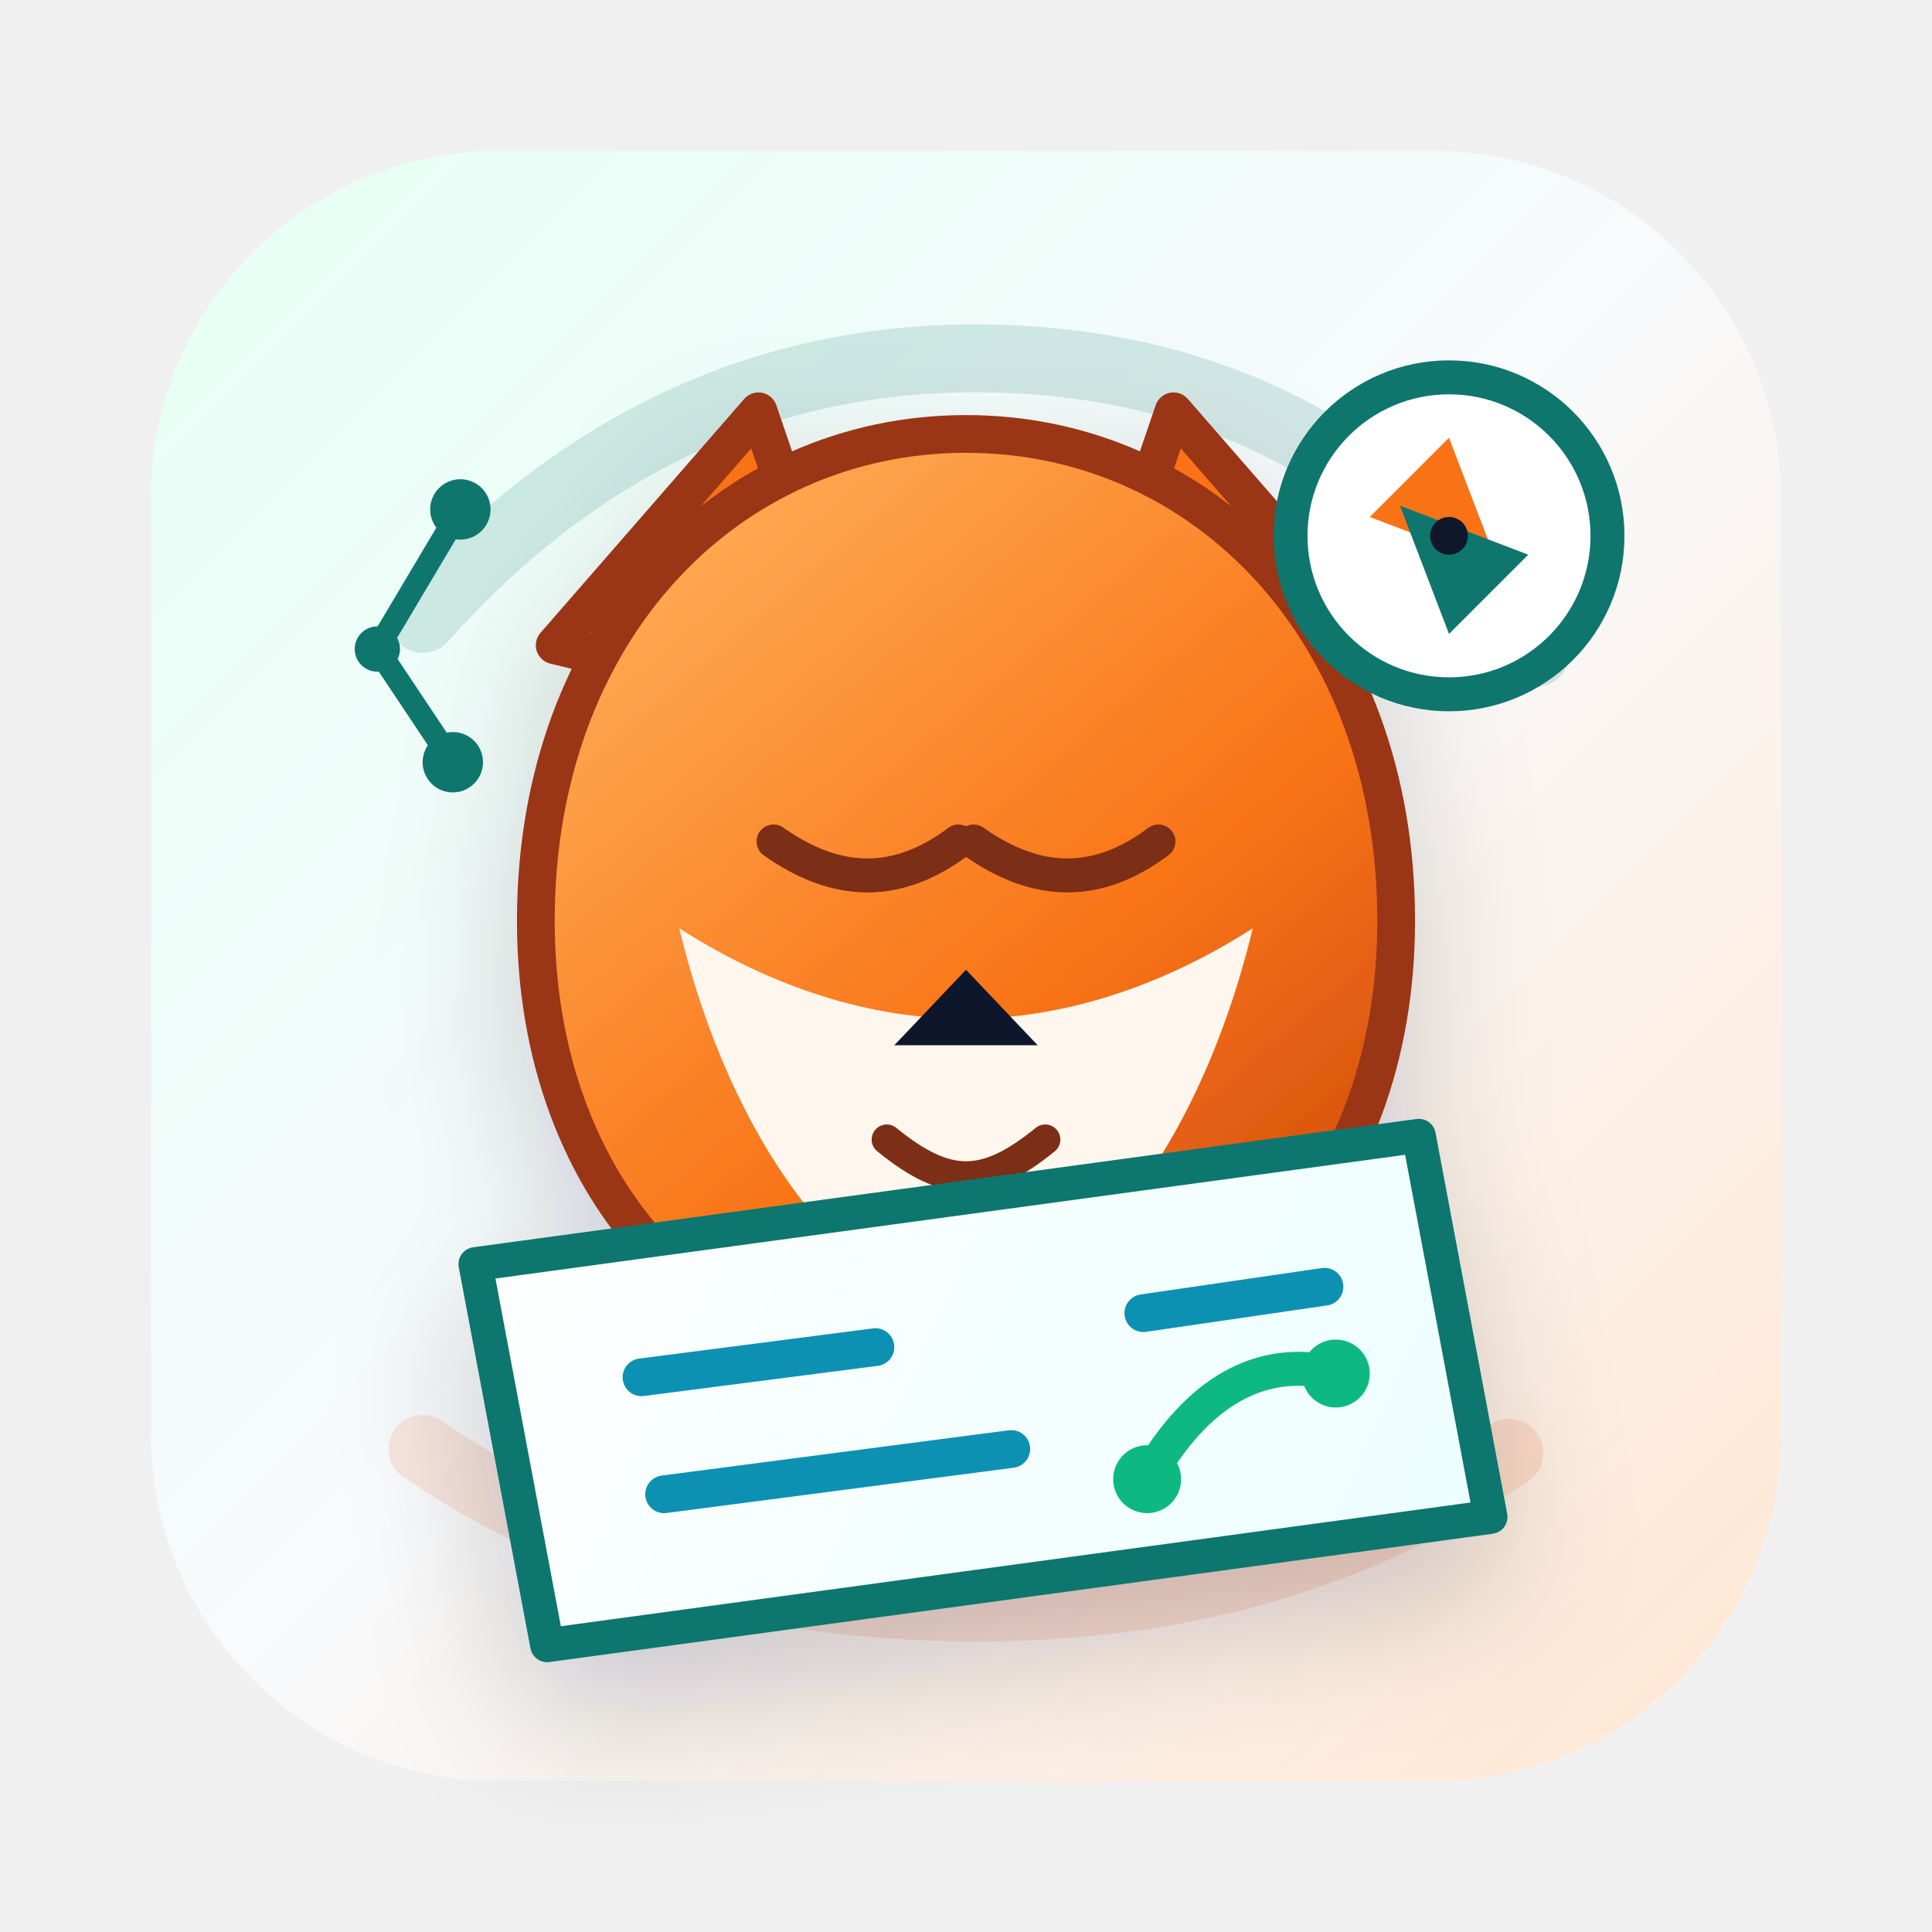
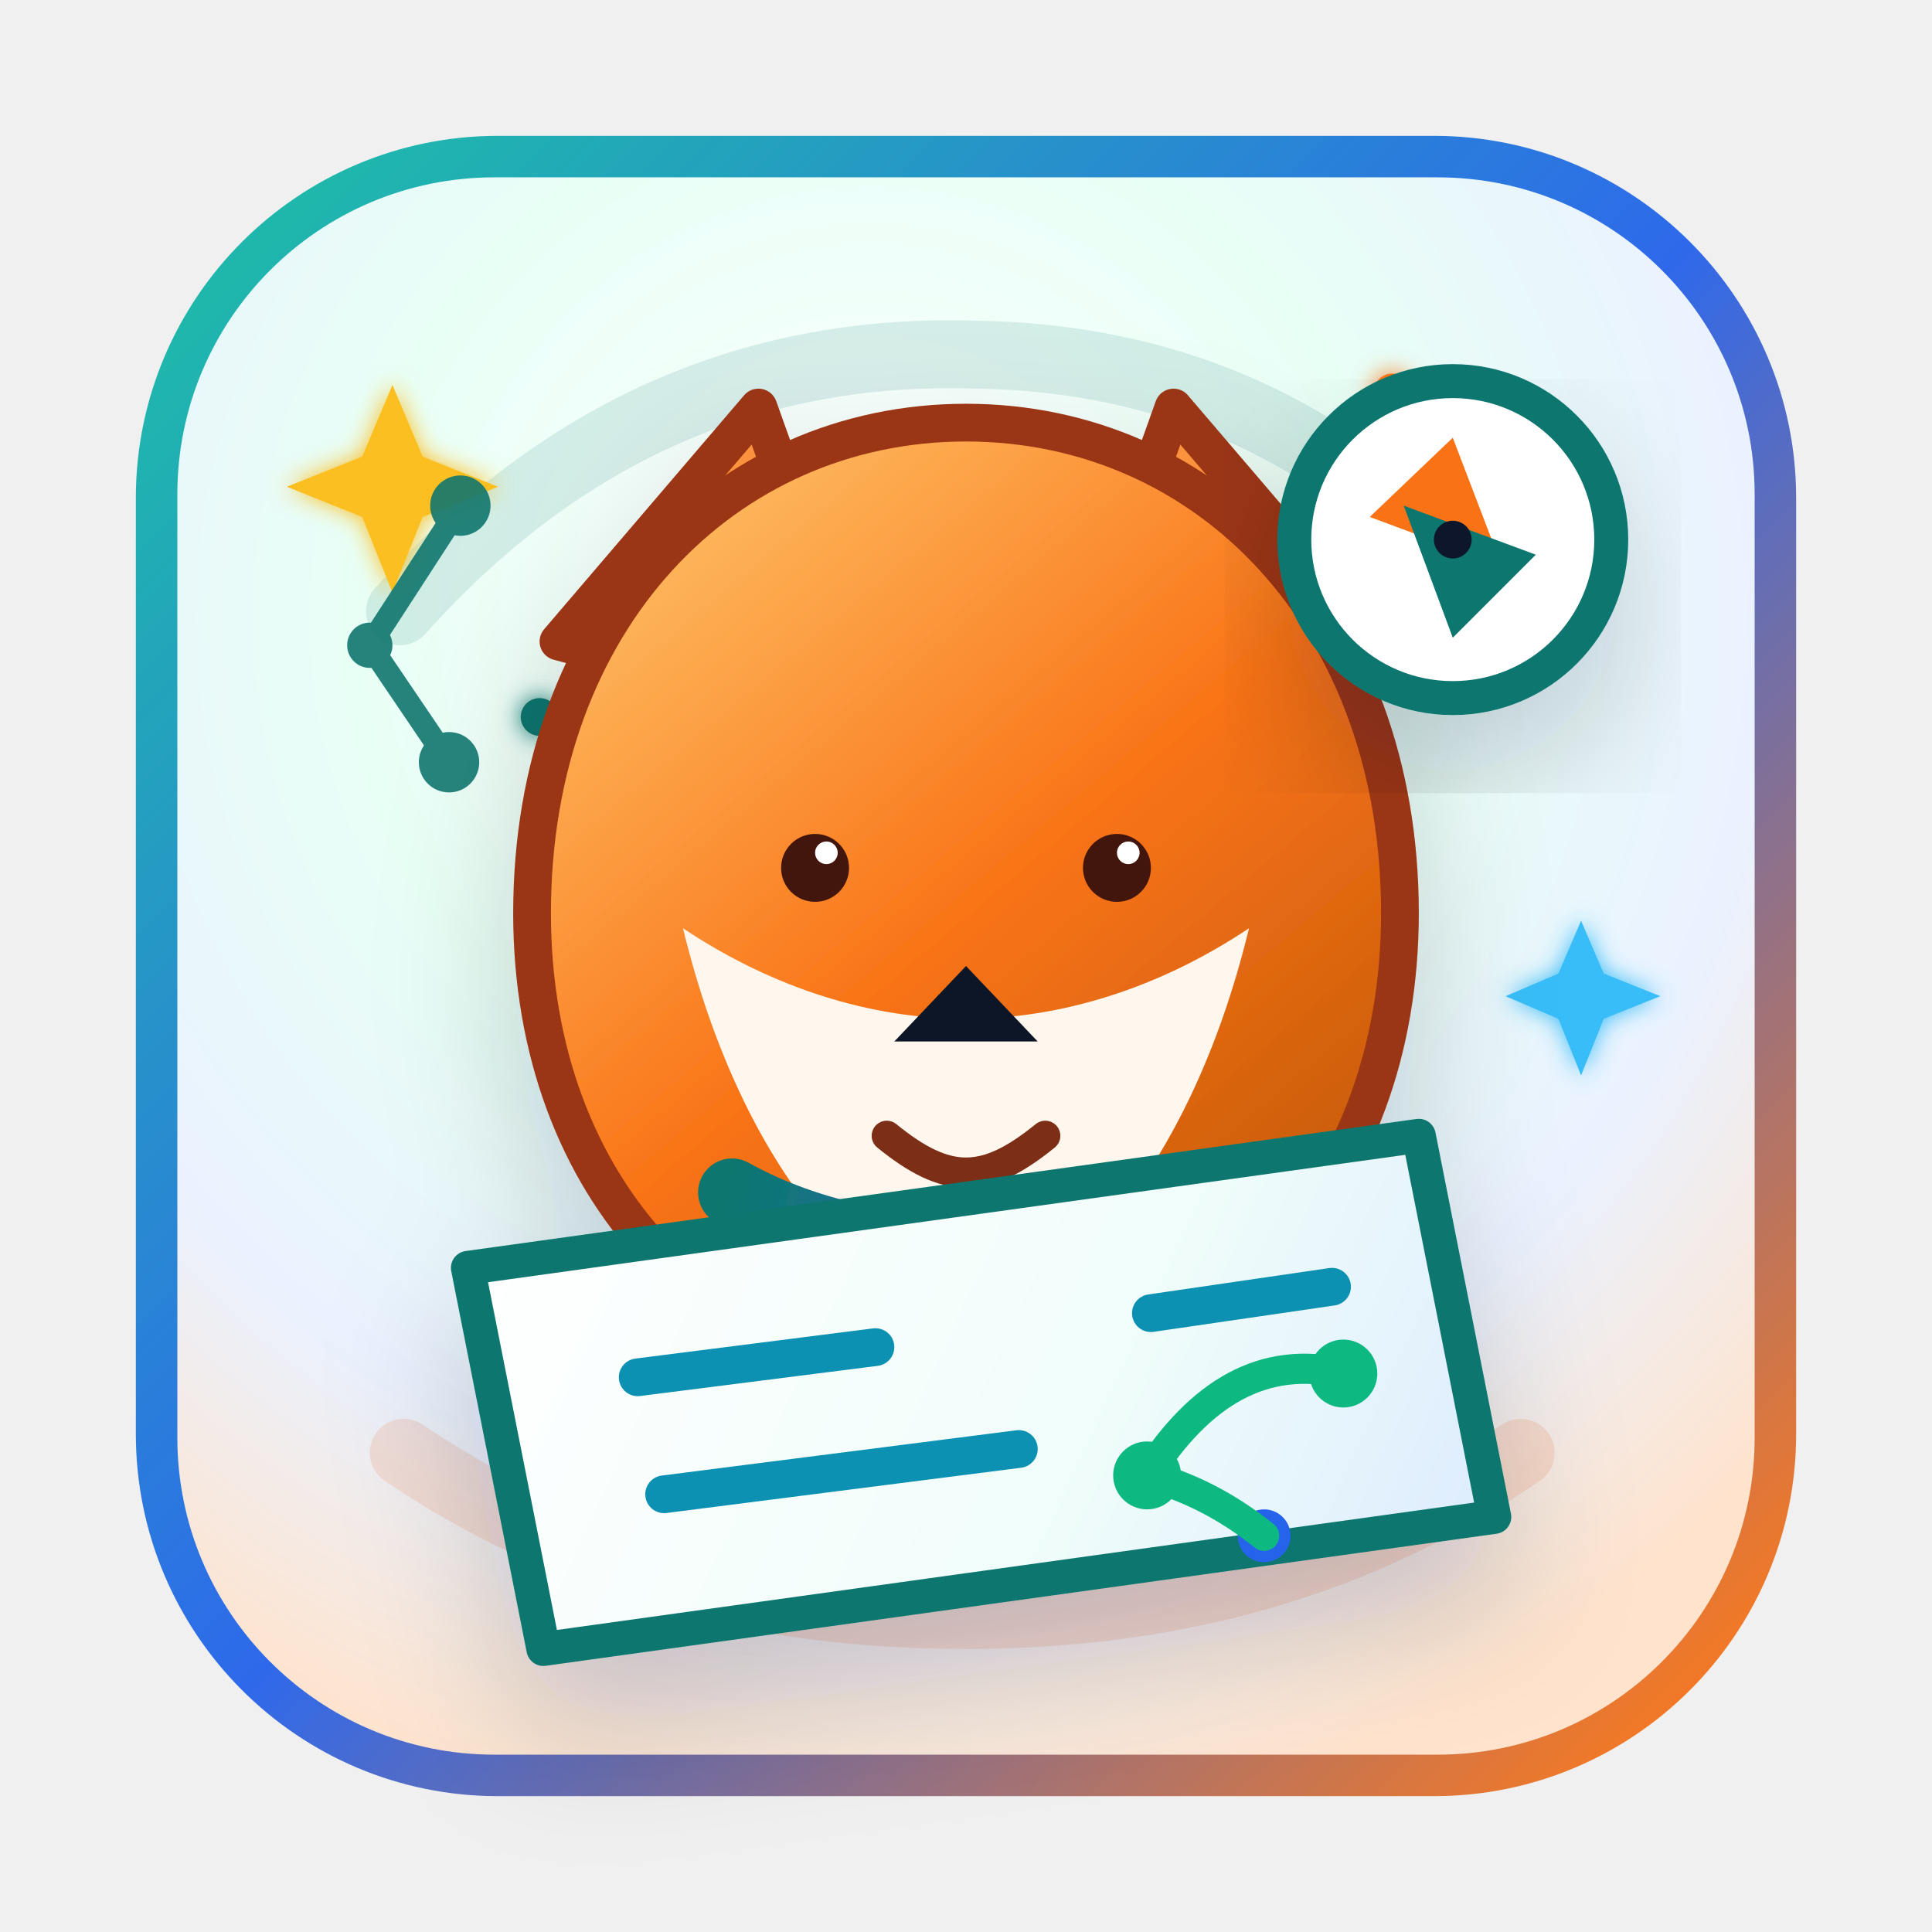
<svg xmlns="http://www.w3.org/2000/svg" width="512" height="512" viewBox="0 0 512 512" role="img" aria-labelledby="title desc">
  <defs>
-     <linearGradient id="bg" x1="64" y1="64" x2="448" y2="448" gradientUnits="userSpaceOnUse">
-       <stop offset="0%" stop-color="#E7FFF6" />
-       <stop offset="48%" stop-color="#F8FAFC" />
-       <stop offset="100%" stop-color="#FFE8D6" />
+     <radialGradient id="bg" cx="44%" cy="28%" r="78%">
+       <stop offset="0%" stop-color="#FFFFFF" />
+       <stop offset="42%" stop-color="#E8FFF6" />
+       <stop offset="72%" stop-color="#EAF2FF" />
+       <stop offset="100%" stop-color="#FFE3CC" />
+     </radialGradient>
+     <linearGradient id="rim" x1="58" y1="58" x2="454" y2="454" gradientUnits="userSpaceOnUse">
+       <stop offset="0%" stop-color="#14B8A6" />
+       <stop offset="50%" stop-color="#2563EB" />
+       <stop offset="100%" stop-color="#F97316" />
    </linearGradient>
-     <linearGradient id="fox" x1="154" y1="136" x2="360" y2="376" gradientUnits="userSpaceOnUse">
-       <stop offset="0%" stop-color="#FFB15A" />
-       <stop offset="56%" stop-color="#F97316" />
-       <stop offset="100%" stop-color="#C2410C" />
+     <linearGradient id="fox" x1="154" y1="128" x2="362" y2="374" gradientUnits="userSpaceOnUse">
+       <stop offset="0%" stop-color="#FFC46B" />
+       <stop offset="48%" stop-color="#F97316" />
+       <stop offset="100%" stop-color="#B45309" />
    </linearGradient>
-     <linearGradient id="card" x1="130" y1="312" x2="382" y2="426" gradientUnits="userSpaceOnUse">
+     <linearGradient id="map" x1="126" y1="319" x2="394" y2="443" gradientUnits="userSpaceOnUse">
      <stop offset="0%" stop-color="#FFFFFF" />
-       <stop offset="100%" stop-color="#ECFEFF" />
+       <stop offset="58%" stop-color="#F0FDFA" />
+       <stop offset="100%" stop-color="#DBEAFE" />
    </linearGradient>
-     <filter id="shadow" x="-20%" y="-20%" width="140%" height="150%">
-       <feDropShadow dx="0" dy="16" stdDeviation="18" flood-color="#0F172A" flood-opacity="0.18" />
+     <linearGradient id="scarf" x1="194" y1="312" x2="326" y2="346" gradientUnits="userSpaceOnUse">
+       <stop offset="0%" stop-color="#0F766E" />
+       <stop offset="100%" stop-color="#2563EB" />
+     </linearGradient>
+     <filter id="softShadow" x="-22%" y="-22%" width="144%" height="152%">
+       <feDropShadow dx="0" dy="18" stdDeviation="18" flood-color="#0F172A" flood-opacity="0.18" />
+     </filter>
+     <filter id="sparkGlow" x="-60%" y="-60%" width="220%" height="220%">
+       <feGaussianBlur stdDeviation="3" result="blur" />
+       <feMerge>
+         <feMergeNode in="blur" />
+         <feMergeNode in="SourceGraphic" />
+       </feMerge>
    </filter>
  </defs>
-   <rect x="40" y="40" width="432" height="432" rx="92" fill="url(#bg)" />
-   <path d="M112 164c42-47 92-70 150-69 61 1 109 27 145 78" fill="none" stroke="#0F766E" stroke-width="18" stroke-linecap="round" opacity="0.16" />
-   <path d="M112 384c41 28 90 42 147 42 55 0 102-14 141-41" fill="none" stroke="#EA580C" stroke-width="18" stroke-linecap="round" opacity="0.13" />
-   <g filter="url(#shadow)">
-     <path d="M147 171l54-62 28 82-82-20Z" fill="#F97316" stroke="#9A3412" stroke-width="10" stroke-linejoin="round" />
-     <path d="M365 171l-54-62-28 82 82-20Z" fill="#F97316" stroke="#9A3412" stroke-width="10" stroke-linejoin="round" />
-     <path d="M142 244c0-77 51-129 114-129s114 52 114 129c0 72-47 122-114 122s-114-50-114-122Z" fill="url(#fox)" stroke="#9A3412" stroke-width="10" />
-     <path d="M180 246c16 66 52 101 76 101s60-35 76-101c-25 16-51 24-76 24s-51-8-76-24Z" fill="#FFF7ED" />
-     <path d="M205 223c17 12 33 12 49 0" fill="none" stroke="#7C2D12" stroke-width="9" stroke-linecap="round" />
-     <path d="M258 223c17 12 33 12 49 0" fill="none" stroke="#7C2D12" stroke-width="9" stroke-linecap="round" />
-     <path d="M256 257l-19 20h38l-19-20Z" fill="#0F172A" />
-     <path d="M235 302c16 13 26 13 42 0" fill="none" stroke="#7C2D12" stroke-width="8" stroke-linecap="round" />
-     <path d="M126 335l250-34 19 101-250 34z" fill="url(#card)" stroke="#0F766E" stroke-width="9" stroke-linejoin="round" />
-     <path d="M170 365l62-8M176 396l92-12M303 348l48-7" stroke="#0891B2" stroke-width="10" stroke-linecap="round" />
-     <circle cx="304" cy="392" r="9" fill="#10B981" />
-     <circle cx="354" cy="364" r="9" fill="#10B981" />
-     <path d="M304 392c13-23 30-33 50-28" fill="none" stroke="#10B981" stroke-width="9" stroke-linecap="round" />
+   <rect x="36" y="36" width="440" height="440" rx="96" fill="url(#rim)" opacity="0.95" />
+   <rect x="47" y="47" width="418" height="418" rx="84" fill="url(#bg)" />
+   <path d="M106 162c43-48 94-70 153-68 61 1 110 28 146 80" fill="none" stroke="#0F766E" stroke-width="18" stroke-linecap="round" opacity="0.13" />
+   <path d="M107 385c43 29 92 43 149 43 56 0 105-14 147-43" fill="none" stroke="#EA580C" stroke-width="18" stroke-linecap="round" opacity="0.13" />
+   <g filter="url(#sparkGlow)">
+     <path d="M104 102l8 19 20 8-20 8-8 20-8-20-20-8 20-8 8-19Z" fill="#FBBF24" />
+     <path d="M419 244l6 14 15 6-15 6-6 15-6-15-14-6 14-6 6-14Z" fill="#38BDF8" />
+     <circle cx="143" cy="190" r="5" fill="#0F766E" />
+     <circle cx="369" cy="104" r="5" fill="#F97316" />
  </g>
-   <g>
-     <circle cx="384" cy="142" r="42" fill="#FFFFFF" stroke="#0F766E" stroke-width="9" />
-     <path d="M384 116l13 34-34-13 21-21Z" fill="#F97316" />
-     <path d="M384 168l-13-34 34 13-21 21Z" fill="#0F766E" />
-     <circle cx="384" cy="142" r="5" fill="#0F172A" />
+   <g filter="url(#softShadow)">
+     <path d="M148 170l53-62 30 84-83-22Z" fill="#FB923C" stroke="#9A3412" stroke-width="10" stroke-linejoin="round" />
+     <path d="M364 170l-53-62-30 84 83-22Z" fill="#FB923C" stroke="#9A3412" stroke-width="10" stroke-linejoin="round" />
+     <path d="M141 242c0-78 51-130 115-130s115 52 115 130c0 73-48 124-115 124s-115-51-115-124Z" fill="url(#fox)" stroke="#9A3412" stroke-width="10" />
+     <path d="M181 246c16 66 51 101 75 101s59-35 75-101c-24 16-50 24-75 24s-51-8-75-24Z" fill="#FFF7ED" />
+     <circle cx="216" cy="230" r="9" fill="#431407" />
+     <circle cx="296" cy="230" r="9" fill="#431407" />
+     <circle cx="219" cy="226" r="3" fill="#FFFFFF" />
+     <circle cx="299" cy="226" r="3" fill="#FFFFFF" />
+     <path d="M256 256l-19 20h38l-19-20Z" fill="#111827" />
+     <path d="M235 301c16 13 26 13 42 0" fill="none" stroke="#7C2D12" stroke-width="8" stroke-linecap="round" />
+     <path d="M194 316c36 20 86 20 124 0" fill="none" stroke="url(#scarf)" stroke-width="18" stroke-linecap="round" />
+     <circle cx="322" cy="318" r="10" fill="#FBBF24" stroke="#92400E" stroke-width="4" />
+     <path d="M124 336l252-35 20 101-252 35z" fill="url(#map)" stroke="#0F766E" stroke-width="9" stroke-linejoin="round" />
+     <path d="M169 365l63-8M176 396l94-12M305 348l48-7" stroke="#0891B2" stroke-width="10" stroke-linecap="round" />
+     <circle cx="304" cy="391" r="9" fill="#10B981" />
+     <circle cx="356" cy="364" r="9" fill="#10B981" />
+     <circle cx="335" cy="407" r="7" fill="#2563EB" />
+     <path d="M304 391c14-22 31-32 52-27M335 407c-10-8-20-13-31-16" fill="none" stroke="#10B981" stroke-width="8" stroke-linecap="round" />
  </g>
-   <g fill="#0F766E">
-     <circle cx="122" cy="135" r="8" />
-     <circle cx="120" cy="202" r="8" />
-     <circle cx="100" cy="172" r="6" />
-     <path d="M122 135l-22 37 20 30" fill="none" stroke="#0F766E" stroke-width="6" stroke-linecap="round" stroke-linejoin="round" />
+   <g filter="url(#softShadow)">
+     <circle cx="385" cy="143" r="42" fill="#FFFFFF" stroke="#0F766E" stroke-width="9" />
+     <path d="M385 116l13 34-35-13 22-21Z" fill="#F97316" />
+     <path d="M385 169l-13-35 35 13-22 22Z" fill="#0F766E" />
+     <circle cx="385" cy="143" r="5" fill="#0F172A" />
+   </g>
+   <g fill="none" stroke="#0F766E" stroke-width="6" stroke-linecap="round" stroke-linejoin="round" opacity="0.9">
+     <circle cx="122" cy="134" r="8" fill="#0F766E" stroke="none" />
+     <circle cx="119" cy="202" r="8" fill="#0F766E" stroke="none" />
+     <circle cx="98" cy="171" r="6" fill="#0F766E" stroke="none" />
+     <path d="M122 134l-24 37 21 31" />
  </g>
</svg>
